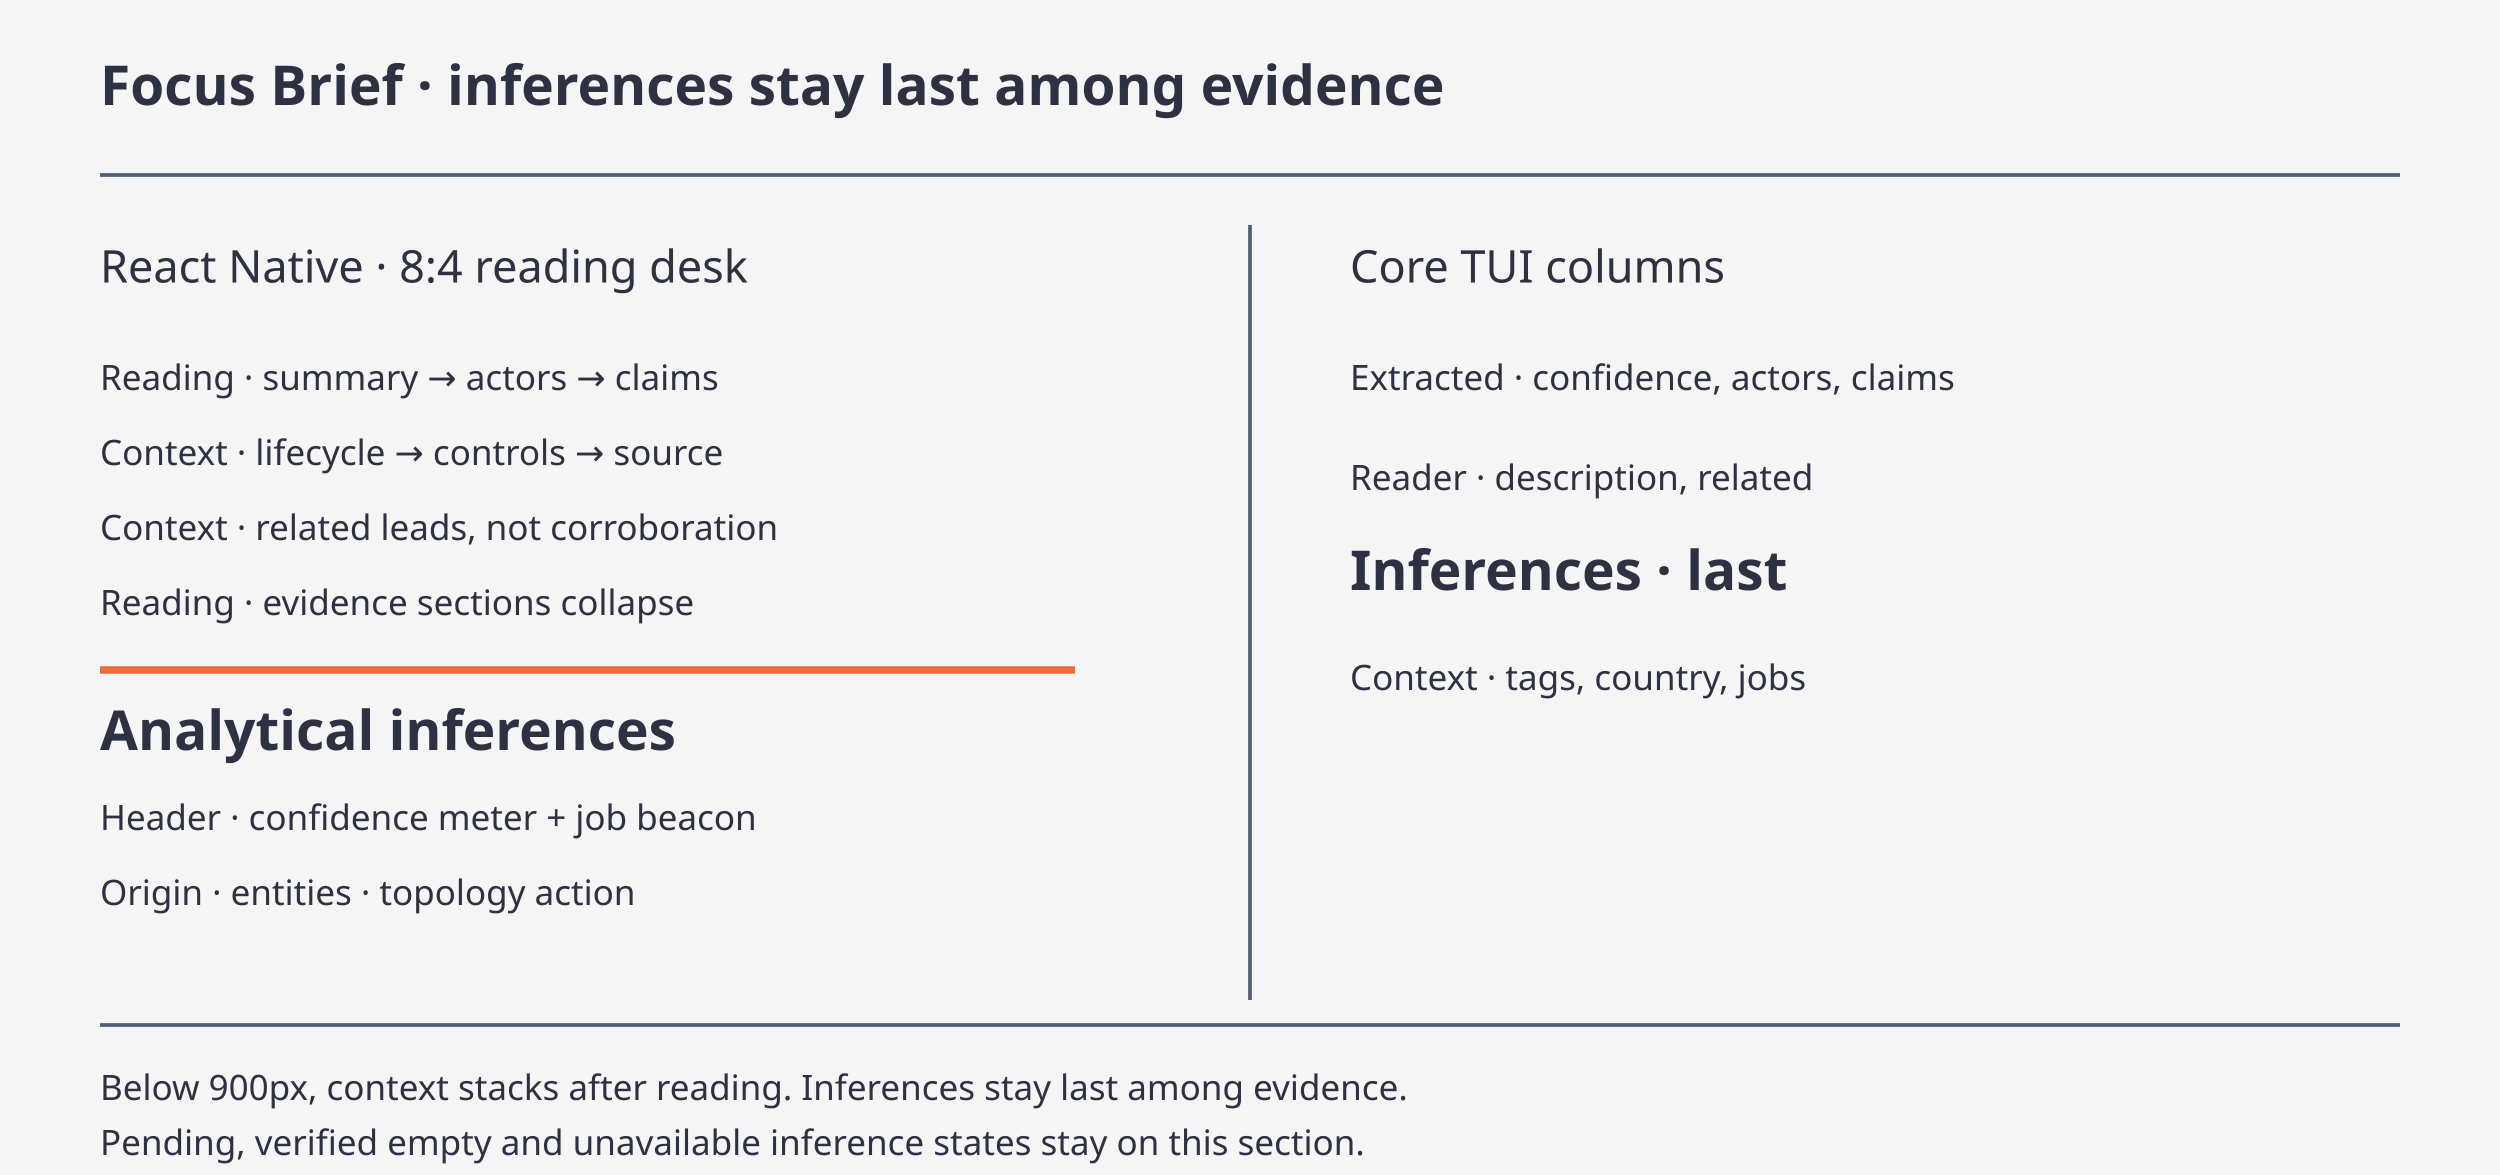
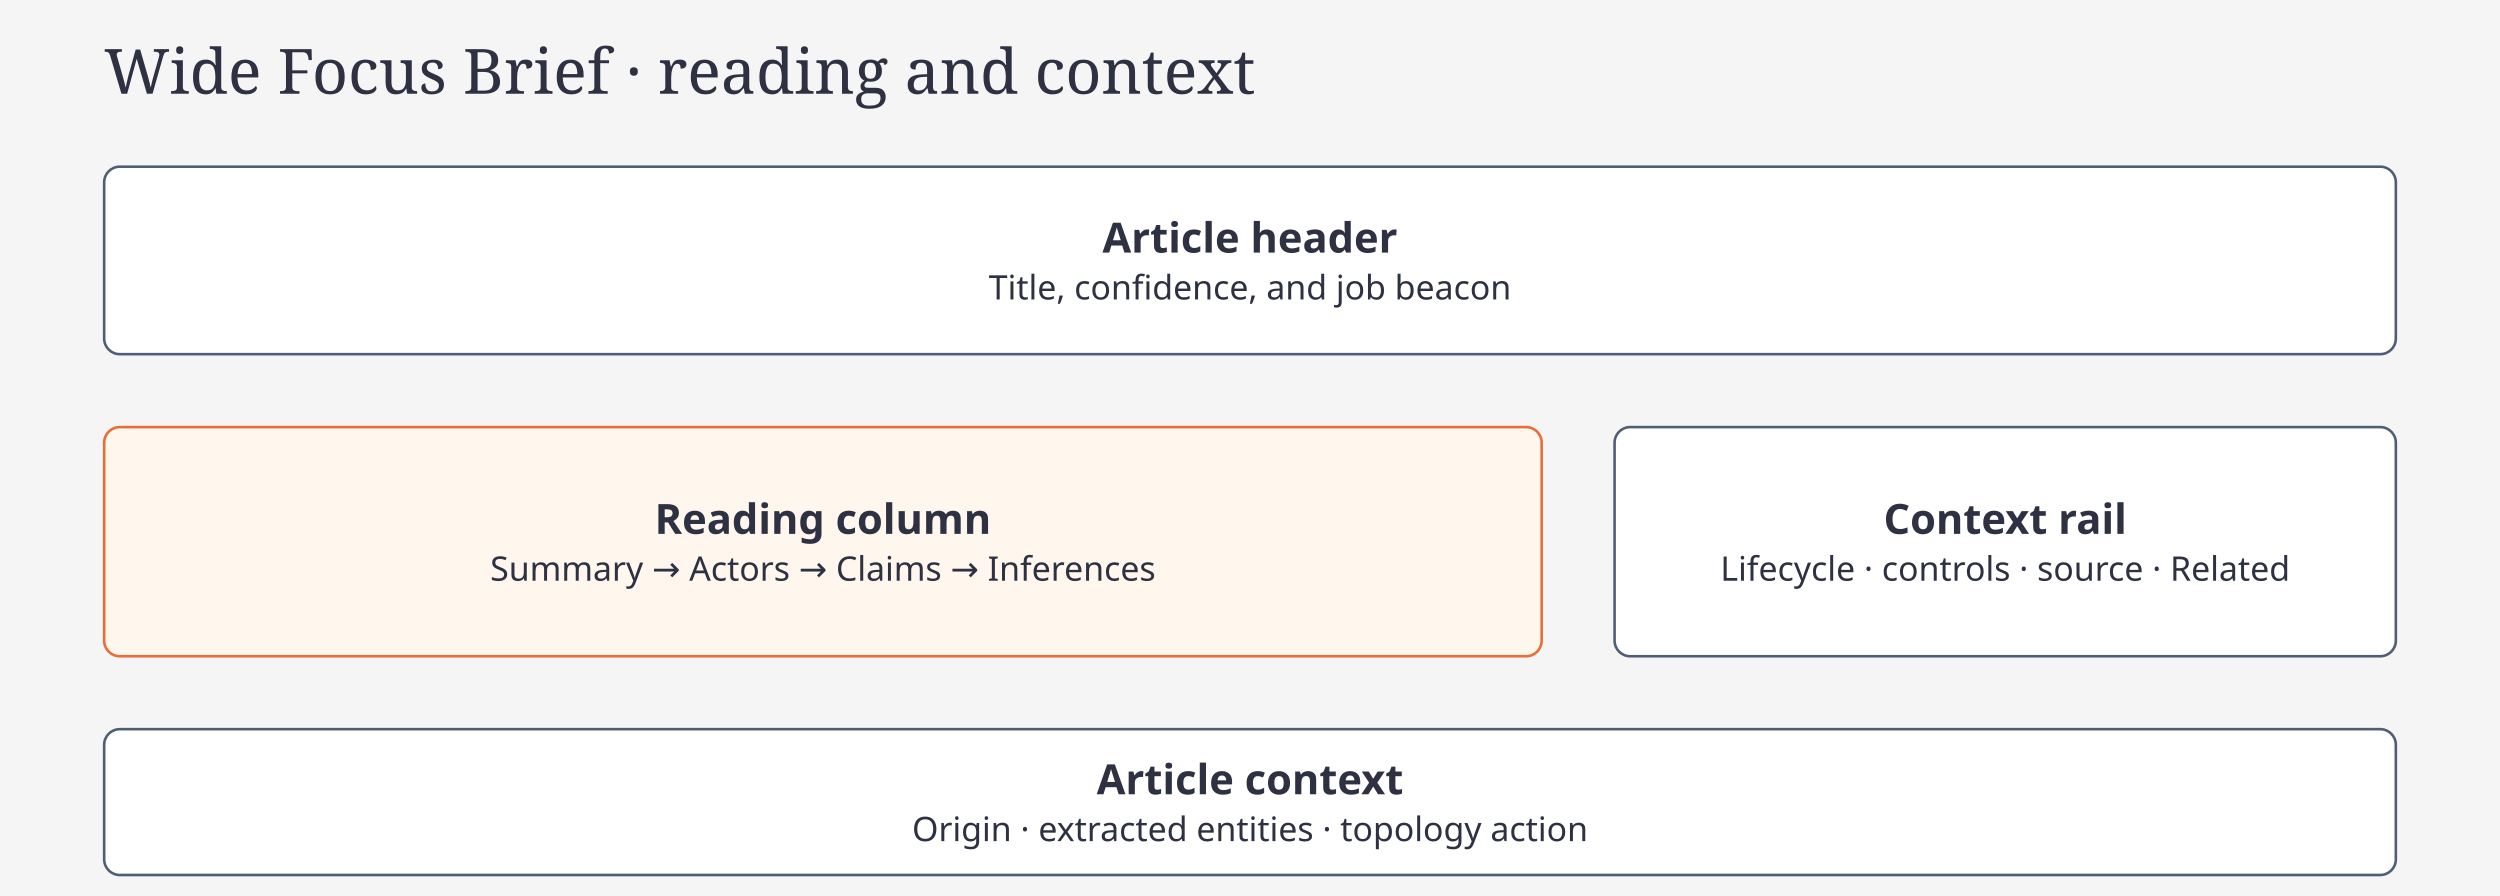
- <svg xmlns="http://www.w3.org/2000/svg" viewBox="0 0 1000 470" role="img" aria-labelledby="title desc">
-   <rect width="1000" height="470" fill="#f5f5f5" />
-   <style>text{font-family:system-ui,sans-serif;fill:#2d3142}.head{font-size:22px;font-weight:600}.label{font-size:18px}.note{font-size:14px}.rule{stroke:#4f5d75;stroke-width:1.5}</style>
-   <text x="40" y="42" class="head">Focus Brief · inferences stay last among evidence</text>
-   <path d="M40 70H960M500 90V400" class="rule" />
-   <text x="40" y="113" class="label">React Native · 8:4 reading desk</text>
-   <text x="40" y="156" class="note">Reading · summary → actors → claims</text>
-   <text x="40" y="186" class="note">Context · lifecycle → controls → source</text>
-   <text x="40" y="216" class="note">Context · related leads, not corroboration</text>
-   <text x="40" y="246" class="note">Reading · evidence sections collapse</text>
-   <path d="M40 268H430" stroke="#eb6c36" stroke-width="3" />
-   <text x="40" y="300" class="head">Analytical inferences</text>
-   <text x="40" y="332" class="note">Header · confidence meter + job beacon</text>
-   <text x="40" y="362" class="note">Origin · entities · topology action</text>
-   <text x="540" y="113" class="label">Core TUI columns</text>
-   <text x="540" y="156" class="note">Extracted · confidence, actors, claims</text>
-   <text x="540" y="196" class="note">Reader · description, related</text>
-   <text x="540" y="236" class="head">Inferences · last</text>
-   <text x="540" y="276" class="note">Context · tags, country, jobs</text>
-   <path d="M40 410H960" class="rule" />
-   <text x="40" y="440" class="note">Below 900px, context stacks after reading. Inferences stay last among evidence.</text>
-   <text x="40" y="462" class="note">Pending, verified empty and unavailable inference states stay on this section.</text>
+ <svg xmlns="http://www.w3.org/2000/svg" viewBox="0 0 960 344" role="img" aria-labelledby="intel-focus-layout-title intel-focus-layout-desc">
+   <defs>
+     <marker id="intel-focus-layout-arrow" markerWidth="8" markerHeight="8" refX="7" refY="4" orient="auto">
+       <path d="M0 0L8 4L0 8Z" fill="#4f5d75" />
+     </marker>
+   </defs>
+   <style>
+   text{font-family:Geist,system-ui,sans-serif;fill:#2d3142}
+   .heading{font-family:'Instrument Serif',Georgia,serif;font-size:24px}
+   .label{font-size:16px;font-weight:600}
+   .note{font-size:13px}
+   .code{font:12px 'Geist Mono',ui-monospace,monospace}
+   .zone{font-size:12px;font-weight:600;letter-spacing:1px}
+   .node{fill:white;stroke:#4f5d75}
+   .accent{fill:#fff6ed;stroke:#eb6c36}
+   .edge,.flow{fill:none;stroke:#4f5d75;stroke-width:1.5}
+   .edge{marker-end:url(#intel-focus-layout-arrow)}
+ </style>
+   <rect width="960" height="344" fill="#f5f5f5" />
+   <text x="40" y="36" class="heading" text-anchor="start">Wide Focus Brief · reading and context</text>
+   <rect x="40" y="64" width="880" height="72" rx="6" class="node" />
+   <text x="480" y="97" class="label" text-anchor="middle">Article header</text>
+   <text x="480" y="115" class="note" text-anchor="middle">Title, confidence, and job beacon</text>
+   <rect x="40" y="164" width="552" height="88" rx="6" class="accent" />
+   <text x="316" y="205" class="label" text-anchor="middle">Reading column</text>
+   <text x="316" y="223" class="note" text-anchor="middle">Summary → Actors → Claims → Inferences</text>
+   <rect x="620" y="164" width="300" height="88" rx="6" class="node" />
+   <text x="770" y="205" class="label" text-anchor="middle">Context rail</text>
+   <text x="770" y="223" class="note" text-anchor="middle">Lifecycle · controls · source · Related</text>
+   <rect x="40" y="280" width="880" height="56" rx="6" class="node" />
+   <text x="480" y="305" class="label" text-anchor="middle">Article context</text>
+   <text x="480" y="323" class="note" text-anchor="middle">Origin · extracted entities · topology action</text>
</svg>
